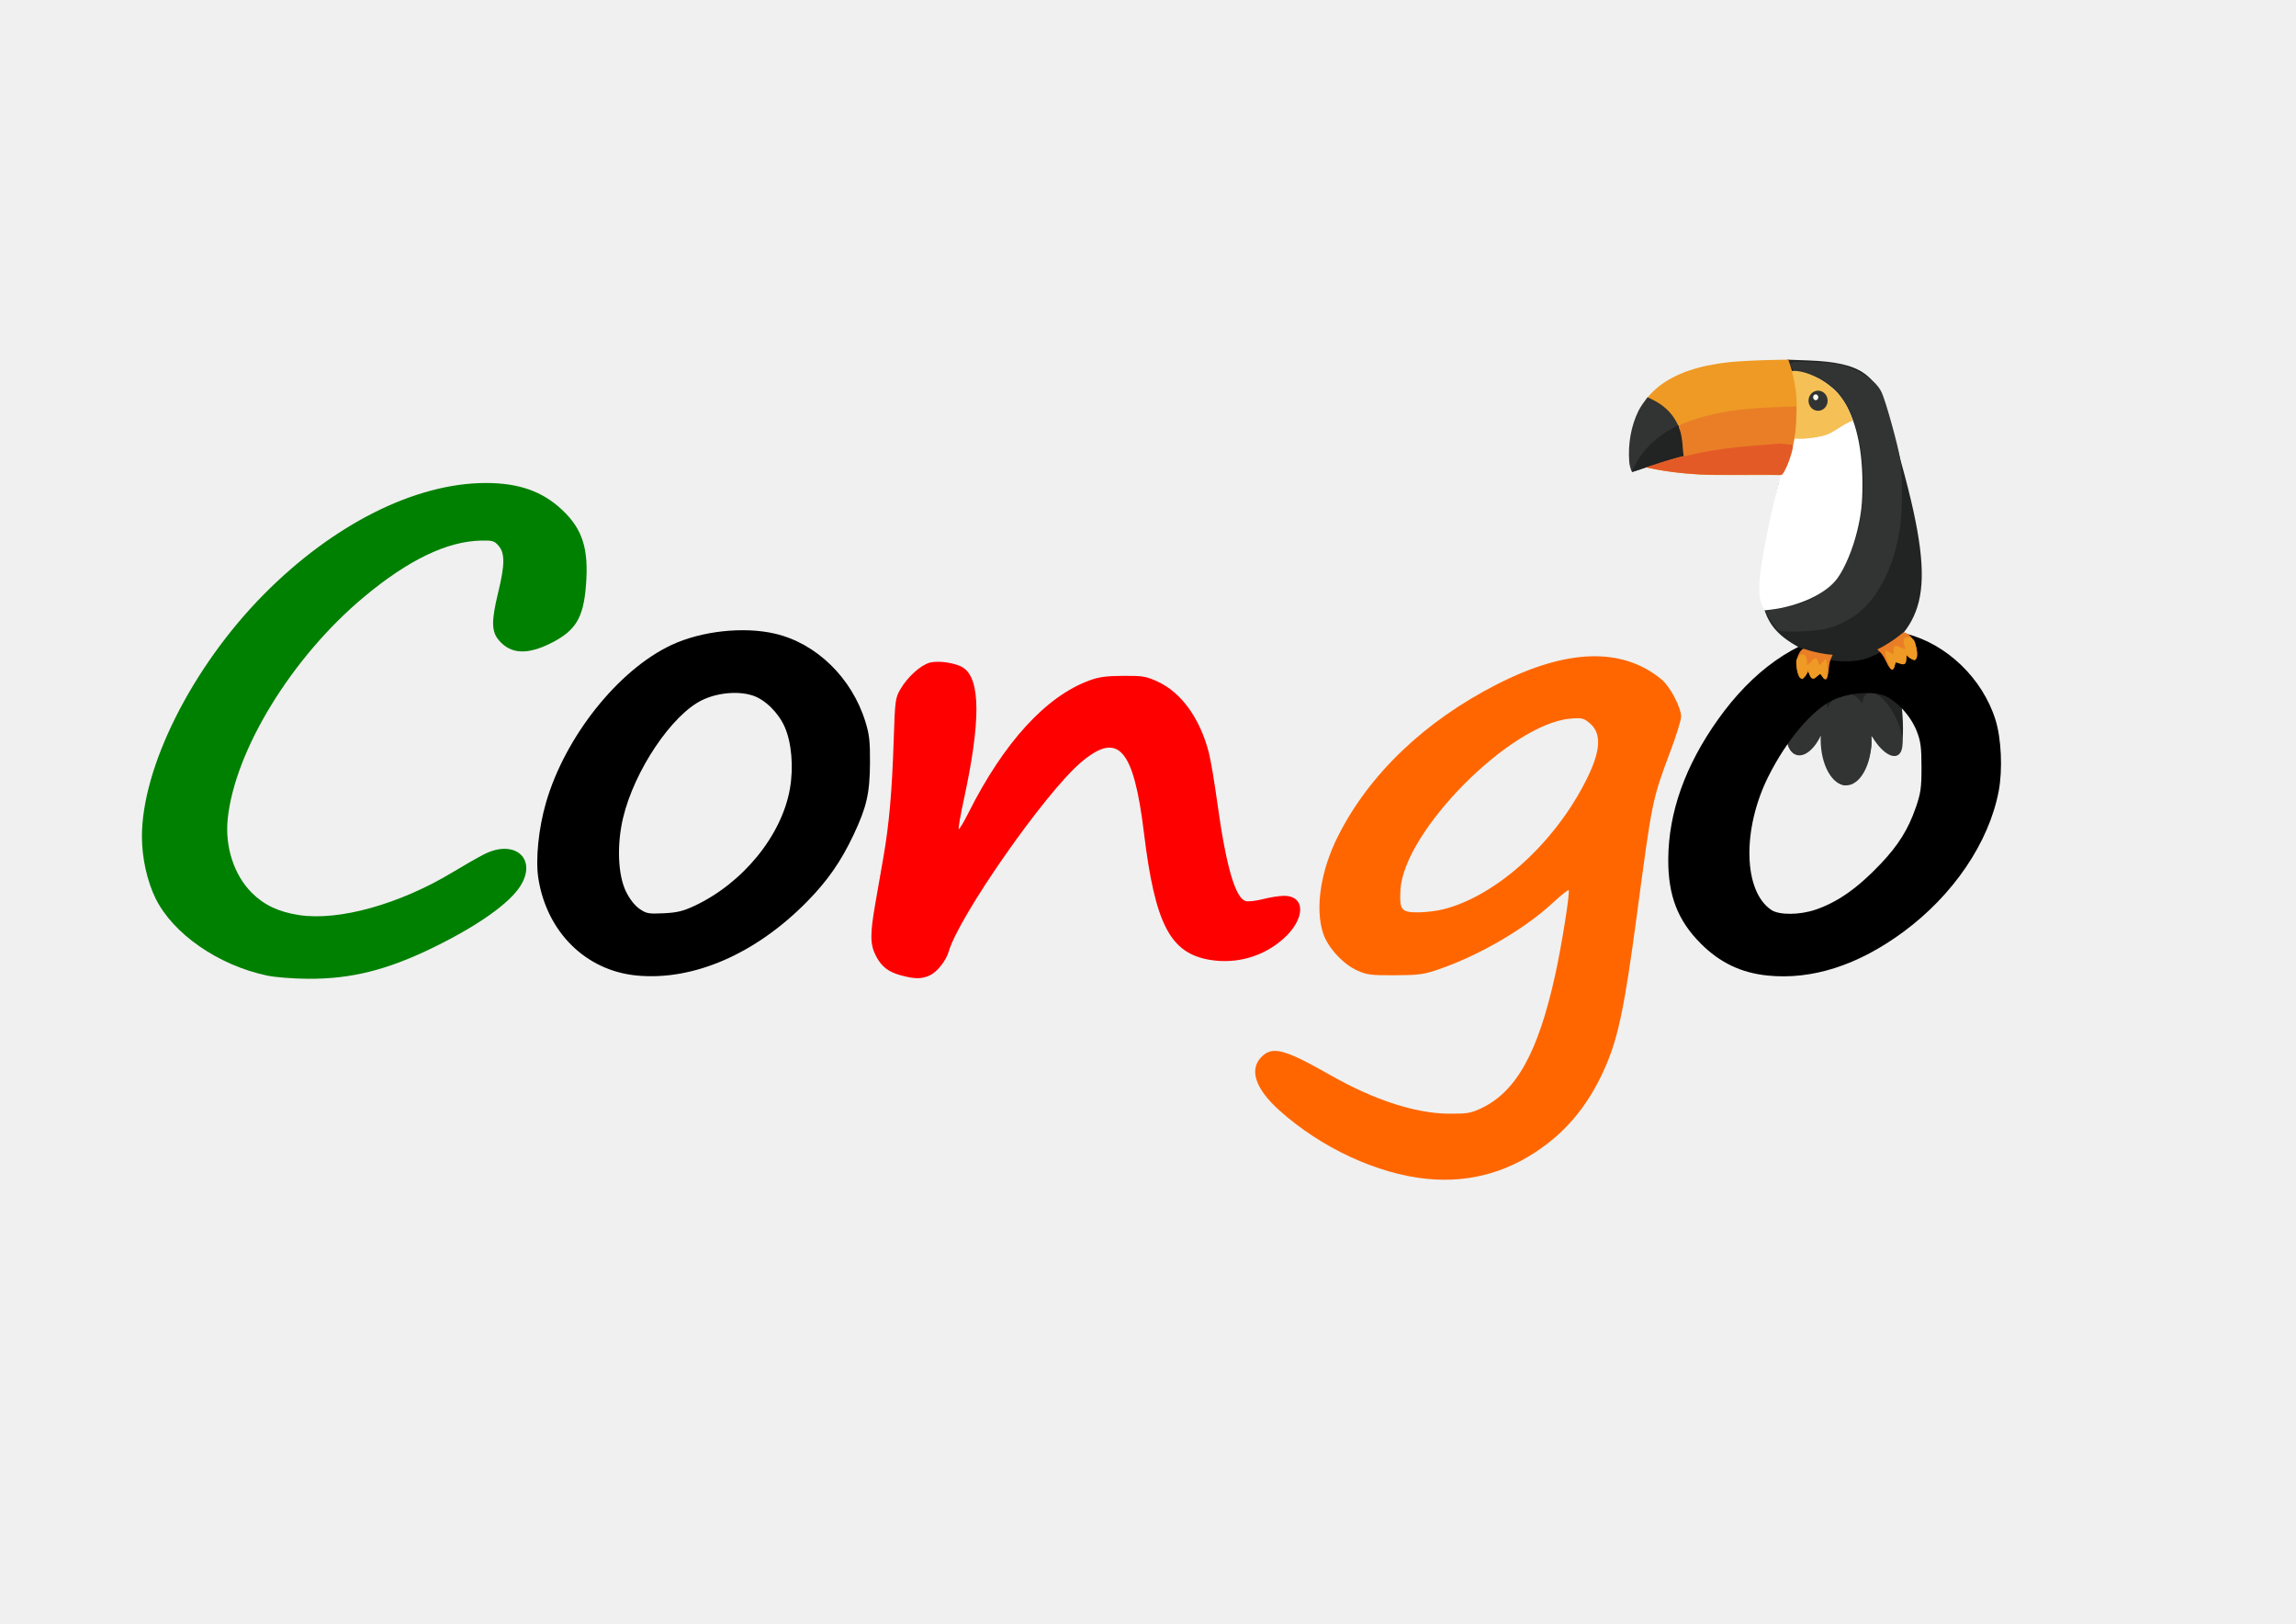
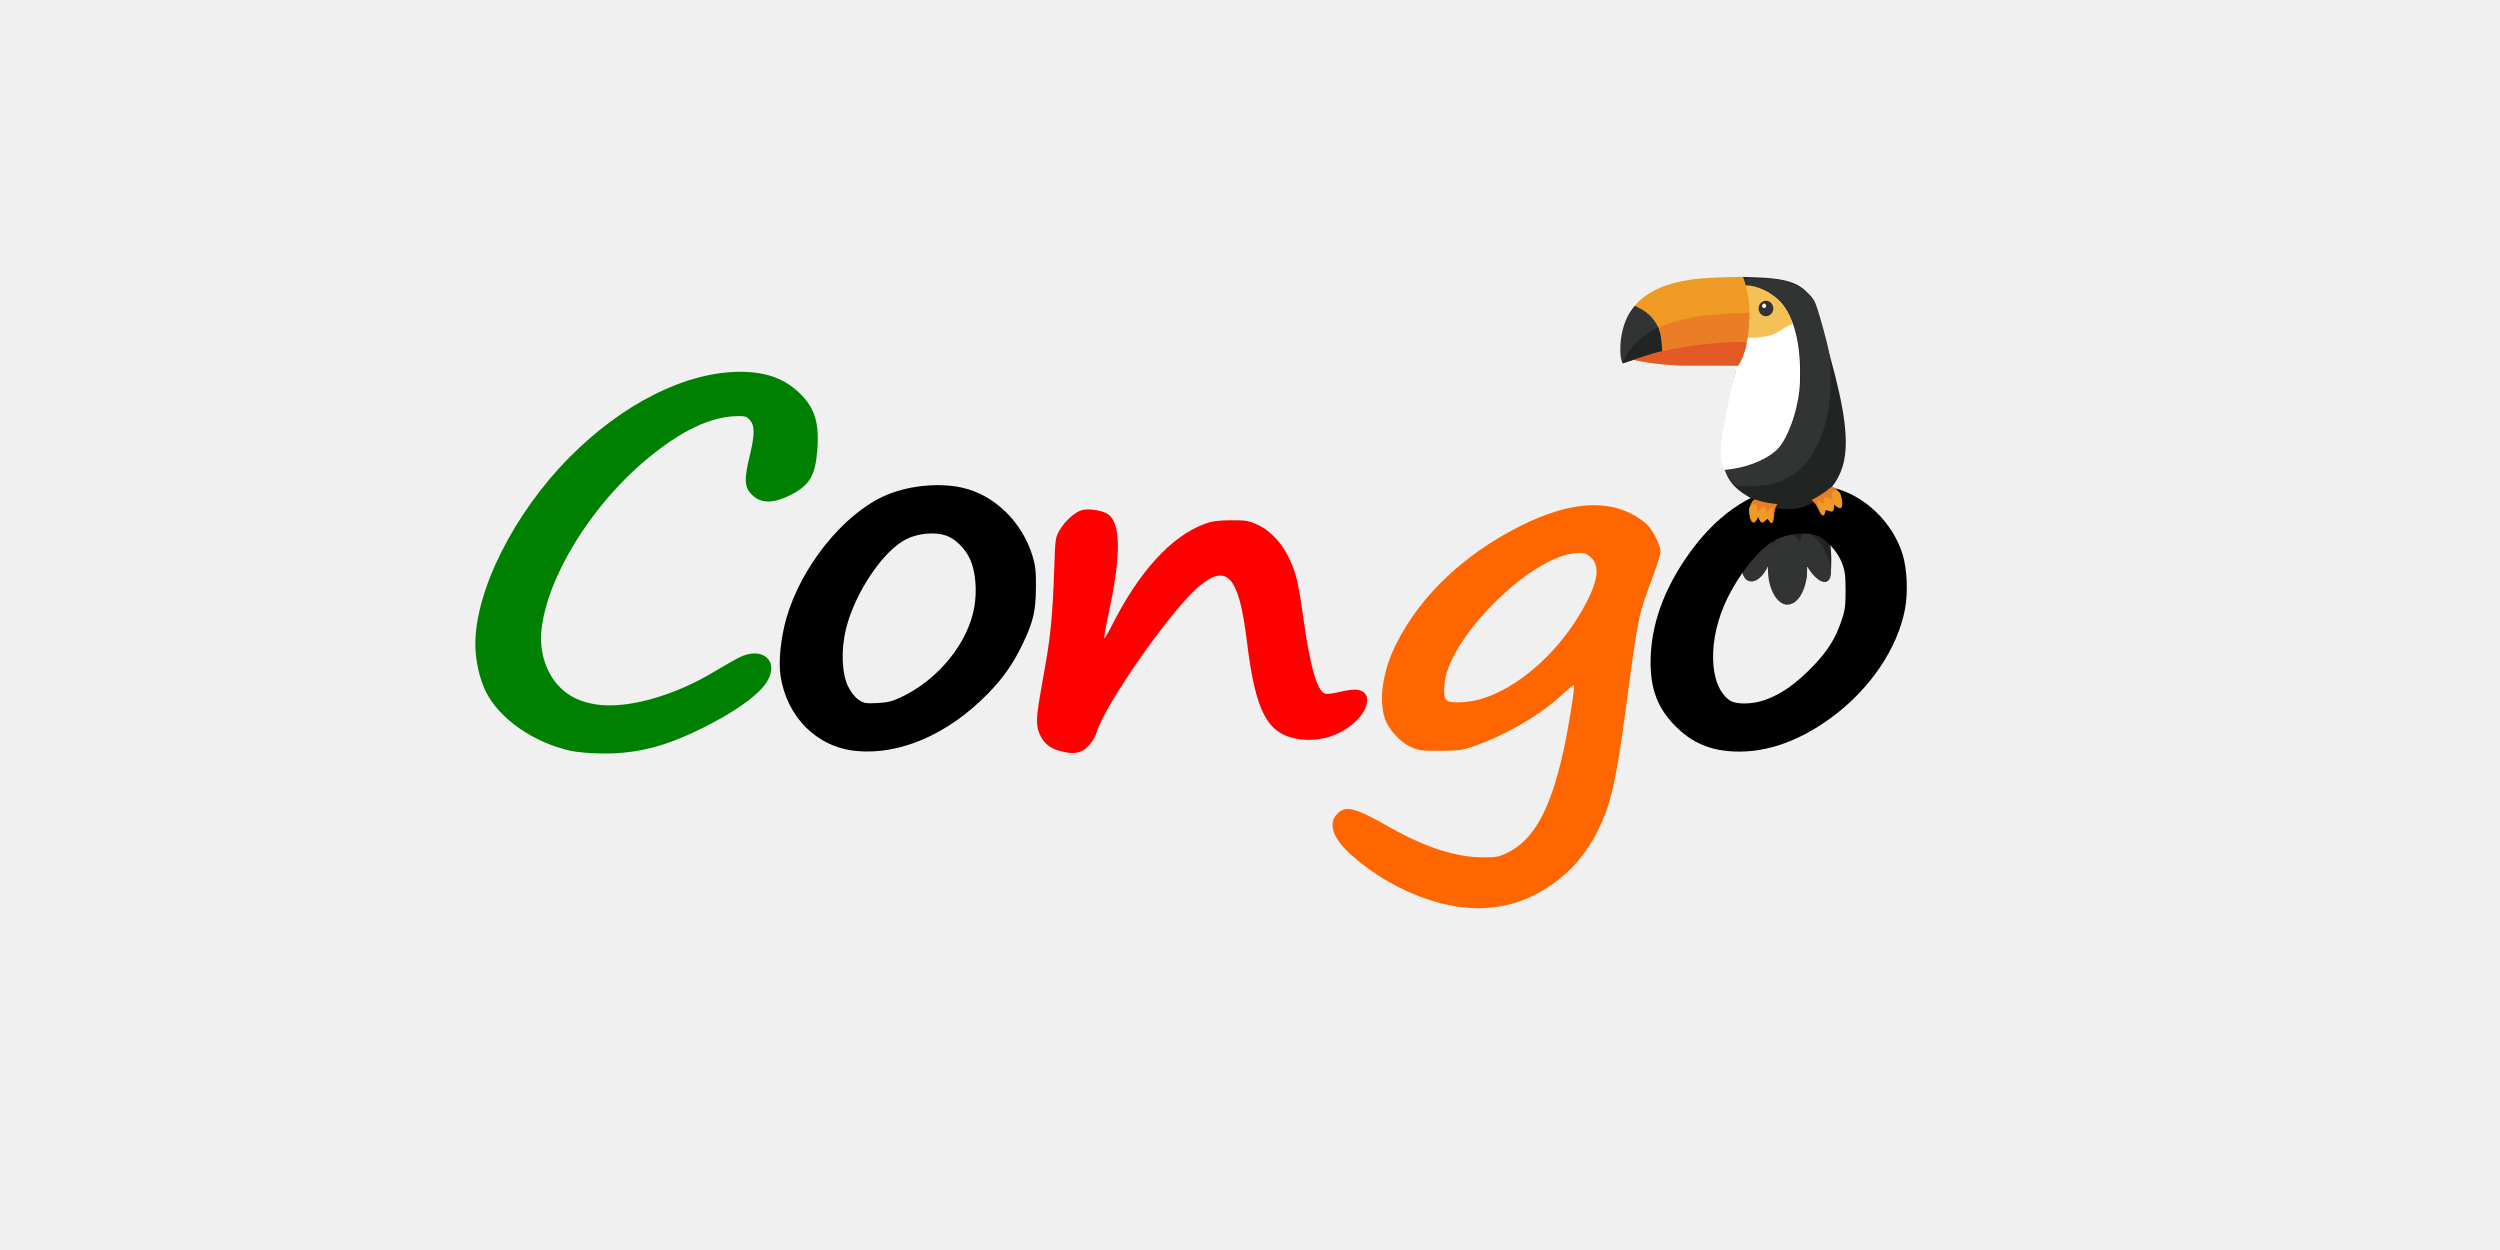
- <svg xmlns="http://www.w3.org/2000/svg" width="11.693in" height="8.268in" viewBox="0 0 297 210" version="1.1" id="svg8">
+ <svg xmlns="http://www.w3.org/2000/svg" width="4in" height="2in" viewBox="0 0 297 210" version="1.1" id="svg8">
  <defs id="defs2" />
  <g id="layer4">
    <path style="fill:#222323;fill-opacity:1;stroke-width:0.16" d="m 238.08,101.404 c -0.514,-0.223 -1.134,-1.013 -1.55,-1.974 -0.383,-0.883 -0.883,-3.047 -0.883,-3.819 0,-0.659 -0.177,-0.627 -0.73,0.129 -0.583,0.797 -1.657,1.642 -2.302,1.811 -0.617,0.162 -1.301,-0.615 -1.449,-1.648 -0.284,-1.978 0.224,-6.254 1.314,-11.065 l 0.427,-1.885 2.116,-0.053 c 1.164,-0.029 3.753,-0.003 5.754,0.059 l 3.639,0.112 0.564,2.415 c 0.748,3.207 1.183,6.393 1.183,8.678 8.4e-4,2.091 -0.204,3.052 -0.726,3.409 -0.315,0.215 -0.416,0.211 -0.923,-0.041 -0.313,-0.155 -0.971,-0.751 -1.461,-1.324 -0.49,-0.573 -0.94,-1.042 -1,-1.042 -0.059,-4.2e-5 -0.07,0.246 -0.023,0.547 0.286,1.843 -1.229,4.967 -2.729,5.625 -0.569,0.25 -0.771,0.26 -1.221,0.065 z" id="path403" />
    <ellipse style="fill:#323333;fill-opacity:1;stroke-width:0.061" id="path405" cx="250.565" cy="28.292" rx="2.371" ry="4.571" transform="matrix(0.9645597,0.2638647,-0.2816653,0.9595127,0,0)" />
    <ellipse style="fill:#323333;fill-opacity:1;stroke-width:0.059" id="path422" cx="238.807" cy="95.609" rx="3.296" ry="5.964" />
    <ellipse style="fill:#323333;fill-opacity:1;stroke-width:0.054" id="path405-9" cx="184.83" cy="164.921" rx="1.946" ry="4.454" transform="matrix(0.9516866,-0.3070712,0.4099293,0.9121173,0,0)" />
  </g>
  <g id="layer1">
    <path style="fill:#000000;stroke-width:0.267" d="m 82.358,126.166 c -6.591,-0.636 -11.644,-5.638 -12.724,-12.596 -0.376,-2.422 0.035,-6.46 0.996,-9.773 2.469,-8.52 9.35,-17.163 16.224,-20.38 3.877,-1.814 9.321,-2.411 13.387,-1.468 5.352,1.241 9.94,5.703 11.697,11.374 0.518,1.671 0.617,2.561 0.599,5.345 -0.026,3.939 -0.429,5.703 -2.119,9.288 -1.625,3.447 -3.361,5.942 -6.011,8.64 -6.654,6.776 -14.719,10.276 -22.05,9.569 z m 7.467,-9.009 c 6.27,-2.934 11.295,-9.095 12.356,-15.148 0.489,-2.791 0.22,-5.972 -0.678,-8 -0.811,-1.834 -2.524,-3.522 -4.107,-4.048 -1.884,-0.626 -4.592,-0.382 -6.592,0.593 -3.919,1.911 -8.755,9.12 -10.204,15.213 -0.83,3.489 -0.675,7.393 0.378,9.544 0.472,0.965 1.122,1.798 1.735,2.224 0.893,0.621 1.171,0.673 3.13,0.58 1.724,-0.082 2.513,-0.272 3.981,-0.958 z" id="path18" />
    <path style="fill:#008000;stroke-width:0.267" d="m 34.517,126.166 c -6.303,-1.344 -12.139,-5.393 -14.401,-9.99 -1.07,-2.174 -1.744,-5.194 -1.758,-7.875 -0.046,-9.036 6.466,-22.019 15.759,-31.418 8.98,-9.083 19.611,-14.418 28.73,-14.418 4.279,0 7.335,1.081 9.891,3.499 2.641,2.498 3.436,5.04 3.057,9.776 -0.334,4.178 -1.322,5.814 -4.475,7.412 -3.063,1.552 -5.204,1.461 -6.738,-0.286 -1.022,-1.164 -1.05,-2.491 -0.13,-6.286 0.859,-3.545 0.871,-5.03 0.05,-5.985 -0.559,-0.65 -0.782,-0.715 -2.308,-0.681 -4.385,0.099 -9.389,2.513 -15.114,7.29 -9.319,7.777 -16.722,19.842 -17.626,28.728 -0.366,3.595 0.825,7.241 3.112,9.529 1.586,1.586 3.464,2.474 6.095,2.882 5.154,0.799 13.042,-1.399 19.912,-5.548 1.47,-0.888 3.3,-1.932 4.067,-2.319 3.961,-2.002 6.902,0.597 4.665,4.124 -1.419,2.238 -5.476,5.11 -11.138,7.884 -6.053,2.967 -10.723,4.139 -16.345,4.103 -1.942,-0.012 -4.245,-0.195 -5.303,-0.421 z" id="path20" />
    <path style="fill:#ff0000;stroke-width:0.267" d="m 116.613,126.166 c -1.713,-0.46 -2.591,-1.139 -3.319,-2.562 -0.748,-1.464 -0.762,-2.76 -0.073,-6.717 0.291,-1.668 0.762,-4.37 1.048,-6.004 0.738,-4.22 1.113,-8.437 1.327,-14.925 0.181,-5.469 0.209,-5.683 0.898,-6.86 0.911,-1.555 2.587,-3.069 3.754,-3.391 1.143,-0.316 3.39,0.021 4.354,0.653 2.243,1.47 2.268,6.93 0.079,17.029 -0.441,2.035 -0.741,3.762 -0.666,3.836 0.075,0.075 0.641,-0.869 1.258,-2.097 4.57,-9.093 10.01,-15.05 15.634,-17.122 1.242,-0.457 2.194,-0.587 4.392,-0.598 2.543,-0.013 2.962,0.058 4.469,0.754 3.055,1.411 5.459,4.753 6.604,9.18 0.236,0.914 0.733,3.861 1.103,6.548 1.128,8.19 2.329,12.31 3.687,12.65 0.342,0.086 1.35,-0.032 2.24,-0.263 0.89,-0.231 2.103,-0.419 2.696,-0.419 2.8,0 2.779,2.966 -0.039,5.512 -2.581,2.333 -6.106,3.351 -9.574,2.766 -5.125,-0.864 -7.075,-4.632 -8.513,-16.448 -1.335,-10.965 -3.344,-13.19 -8.182,-9.057 -4.658,3.98 -15.76,19.875 -17.071,24.442 -0.331,1.153 -1.484,2.616 -2.406,3.054 -1.05,0.498 -1.951,0.508 -3.701,0.037 z" id="path22" />
    <path style="fill:#ff6600;stroke-width:0.267" d="m 184.588,152.464 c -6.417,-0.634 -13.682,-4.002 -19.088,-8.85 -3.122,-2.799 -3.954,-5.29 -2.314,-6.929 1.428,-1.428 2.954,-1.02 8.974,2.399 5.617,3.189 10.921,4.912 15.234,4.949 2.357,0.02 2.85,-0.06 4.175,-0.681 4.558,-2.137 7.373,-7.187 9.591,-17.203 0.851,-3.844 1.961,-10.822 1.754,-11.028 -0.073,-0.073 -1.006,0.677 -2.073,1.665 -3.65,3.379 -9.512,6.788 -14.783,8.596 -1.886,0.647 -2.548,0.735 -5.613,0.75 -3.109,0.015 -3.623,-0.05 -4.883,-0.62 -1.862,-0.841 -3.822,-2.987 -4.419,-4.838 -1.048,-3.245 -0.303,-8.081 1.93,-12.522 4.035,-8.025 11.238,-14.901 20.602,-19.667 9.037,-4.599 16.17,-4.806 21.254,-0.615 1.104,0.91 2.532,3.629 2.533,4.822 1.1e-4,0.415 -0.592,2.339 -1.316,4.276 -2.444,6.539 -2.394,6.298 -4.419,21.45 -1.559,11.665 -2.387,15.683 -4.01,19.441 -1.822,4.22 -4.232,7.454 -7.407,9.937 -4.703,3.679 -9.95,5.237 -15.722,4.667 z m 2.188,-34.881 c 6.819,-1.767 14.294,-8.533 18.38,-16.636 1.926,-3.82 2.072,-6.081 0.479,-7.422 -0.77,-0.648 -1.006,-0.704 -2.471,-0.586 -7.737,0.621 -21.577,14.55 -22.007,22.149 -0.147,2.588 0.103,2.908 2.266,2.908 0.966,0 2.475,-0.186 3.353,-0.414 z" id="path24" />
    <path style="fill:#008000;stroke-width:1.01" d="" id="path26" transform="scale(0.2645833)" />
    <path style="fill:#000000;stroke-width:0.267" d="m 228.627,126.166 c -3.405,-0.349 -6.156,-1.665 -8.61,-4.12 -3.002,-3.002 -4.247,-6.231 -4.218,-10.943 0.037,-6.035 2.187,-12.076 6.417,-18.028 4.48,-6.304 9.921,-10.17 15.817,-11.236 2.455,-0.444 6.601,-0.376 8.609,0.142 5.217,1.346 9.793,5.765 11.476,11.082 0.766,2.42 0.952,6.478 0.423,9.26 -1.26,6.638 -5.873,13.442 -12.345,18.21 -5.852,4.312 -11.813,6.223 -17.569,5.634 z m 6.192,-8.509 c 2.871,-0.967 5.468,-2.79 8.449,-5.929 2.294,-2.416 3.585,-4.487 4.557,-7.308 0.637,-1.851 0.735,-2.546 0.732,-5.209 -0.003,-2.563 -0.105,-3.336 -0.617,-4.652 -0.824,-2.119 -2.9,-4.267 -4.553,-4.709 -1.757,-0.471 -4.466,-0.172 -6.298,0.695 -2.686,1.271 -5.992,5.183 -8.338,9.869 -3.428,6.846 -3.242,14.881 0.398,17.282 1.011,0.667 3.63,0.649 5.669,-0.037 z" id="path28" />
    <g id="layer2" transform="translate(-141.1512,-77.455)">
      <g id="g434-5" transform="matrix(-1.130844,0,0,1,800.6553,165.3353)" />
    </g>
    <path style="fill:#222323;fill-opacity:1;stroke-width:0.16" d="m 236.288,85.253 c -0.691,-0.181 -2.111,-0.77 -3.156,-1.311 -2.974,-1.538 -4.333,-3.026 -5.014,-5.488 -0.46,-1.664 -0.244,-4.777 0.638,-9.184 0.397,-1.984 0.894,-4.524 1.104,-5.645 0.26,-1.382 0.482,-2.148 0.69,-2.38 0.367,-0.408 0.734,-1.285 1.111,-2.654 0.931,-3.38 0.79,-9.457 -0.27,-11.598 l -0.238,-0.481 2.724,0.102 c 6.953,0.259 9.061,1.778 10.544,7.592 0.296,1.162 0.999,3.772 1.561,5.801 2.478,8.945 3.127,14.141 2.224,17.813 -0.84,3.415 -3.226,6.044 -6.618,7.292 -1.357,0.499 -3.695,0.561 -5.301,0.142 z" id="path355" />
    <path style="fill:#323333;fill-opacity:1;stroke-width:0.16" d="m 230.025,81.513 c -0.325,-0.186 -1.589,-2.124 -1.589,-2.437 0,-0.063 0.686,-0.204 1.525,-0.315 4.695,-0.617 7.83,-3.018 9.445,-7.23 1.215,-3.17 1.657,-5.635 1.644,-9.169 -0.022,-6.03 -1.775,-10.889 -4.615,-12.792 -0.974,-0.653 -2.514,-1.254 -3.598,-1.404 -0.67,-0.093 -0.842,-0.188 -1.032,-0.573 -0.425,-0.859 -0.448,-0.852 2.636,-0.763 3.154,0.092 4.027,0.266 5.847,1.167 1.581,0.783 2.635,1.714 3.119,2.756 0.537,1.157 2.13,6.903 2.4,8.658 0.303,1.964 0.291,6.556 -0.022,8.74 -0.484,3.378 -1.48,6.149 -3.08,8.566 -1.471,2.222 -3.492,3.713 -6.109,4.504 -1.477,0.447 -5.95,0.644 -6.569,0.29 z" id="path359" />
    <path style="fill:#ffffff;fill-opacity:1;stroke-width:0.115" d="m 228.006,78.458 c -0.936,-1.796 -0.189,-5.519 0.618,-9.682 0.563,-2.907 1.296,-5.496 1.486,-6.493 0.108,-0.567 0.074,-0.507 0.438,-1.192 0.555,-1.045 1.121,-2.907 1.36,-4.454 0.275,-1.779 0.349,-5.743 0.029,-7.241 -0.124,-0.58 -0.17,-1.361 -0.15,-1.385 0.072,-0.084 2.441,0.515 3.077,0.767 0.911,0.362 2.205,1.3 2.882,2.089 2.061,2.401 3.164,6.446 3.172,11.632 0.004,2.566 -0.143,3.931 -0.659,6.097 -0.563,2.365 -1.578,4.803 -2.58,6.194 -1.426,1.982 -4.982,3.639 -8.738,4.072 l -0.683,0.079 z" id="path363" />
    <path style="fill:#f5c055;fill-opacity:1;stroke-width:0.113" d="m 232.102,56.69 c -0.181,-0.049 -0.198,-0.132 -0.138,-0.653 0.038,-0.329 0.099,-1.667 0.135,-2.974 0.063,-2.27 -0.038,-3.633 -0.358,-4.84 -0.063,-0.236 -0.031,-0.261 0.339,-0.261 0.629,0 1.636,0.219 2.667,0.717 2.03,0.979 3.742,2.554 4.598,4.863 l 0.312,0.843 -0.593,0.274 c -0.757,0.35 -2.004,1.316 -2.833,1.591 -1.143,0.379 -3.447,0.625 -4.13,0.442 z" id="path367" />
    <ellipse style="fill:#323333;fill-opacity:1;stroke-width:0.056" id="path369" cx="235.178" cy="51.824" rx="1.236" ry="1.301" />
    <ellipse style="fill:#ffffff;fill-opacity:1;stroke-width:0.056" id="path371" cx="234.873" cy="51.381" rx="0.333" ry="0.377" />
    <path style="fill:#ee9a24;fill-opacity:1;stroke-width:0.08" d="m 220.038,61.39 c -2.423,-0.159 -4.491,-0.412 -6.362,-0.78 l -1.026,-0.202 -0.791,0.278 -0.791,0.278 -0.048,-0.217 c -0.111,-0.507 -0.145,-3.201 -0.05,-3.995 0.697,-5.811 4.837,-9.051 12.661,-9.909 1.23,-0.135 3.915,-0.267 6.216,-0.306 l 1.491,-0.025 0.262,0.816 c 0.29,0.901 0.586,2.314 0.723,3.447 0.13,1.074 0.108,3.668 -0.042,4.837 -0.309,2.416 -1.005,4.753 -1.674,5.615 l -0.159,0.205 -4.696,0.013 c -2.583,0.007 -5.155,-0.018 -5.716,-0.055 z" id="path375" />
    <path style="fill:#323333;fill-opacity:1;stroke-width:0.161" d="m 210.751,59.702 c -0.184,-2.372 0.273,-4.692 1.186,-6.546 0.293,-0.596 0.772,-1.211 0.919,-1.416 l 0.268,-0.372 0.776,0.39 c 2.375,1.193 3.704,3.337 3.834,6.183 l 0.045,0.991 -1.319,0.389 c -0.725,0.214 -2.203,0.687 -3.283,1.052 -1.08,0.365 -1.999,0.663 -2.042,0.663 -0.043,0 -0.324,-0.555 -0.384,-1.333 z" id="path381" />
    <path style="fill:#e35a26;fill-opacity:1;stroke-width:0.113" d="m 222.062,61.411 c -2.938,-2.8e-5 -5.944,-0.328 -7.824,-0.703 l -1.387,-0.277 0.943,-0.301 c 4.355,-1.387 8.78,-2.408 12.153,-2.713 1.514,-0.137 5.794,-0.066 5.941,0.088 0.266,0.278 -0.89,3.544 -1.396,3.88 -0.192,0.128 -1.099,-0.029 -3.935,0.011 -1.984,0.029 -3.618,0.014 -4.106,0.014 z" id="path385" />
    <path style="fill:#222323;fill-opacity:1;stroke-width:0.08" d="m 211.409,60.325 c 1.043,-2.109 2.748,-3.784 5.122,-5.033 l 0.567,-0.298 0.161,0.391 c 0.243,0.592 0.381,1.313 0.464,2.422 0.041,0.552 0.075,1.049 0.076,1.105 0.001,0.056 -0.061,0.103 -0.137,0.103 -0.325,0 -2.404,0.611 -4.331,1.272 -1.142,0.392 -2.126,0.733 -2.188,0.758 -0.064,0.026 0.049,-0.281 0.266,-0.719 z" id="path395" />
    <path style="fill:#e97e27;fill-opacity:1;stroke-width:0.162" d="m 217.658,57.65 c -0.053,-0.765 -0.205,-1.656 -0.338,-1.981 -0.115,-0.281 -0.192,-0.442 -0.12,-0.577 0.107,-0.199 0.54,-0.342 1.655,-0.731 2.908,-1.015 6.16,-1.532 10.649,-1.692 l 2.878,-0.103 -0.096,2.117 c -0.076,1.675 -0.238,2.357 -0.321,2.794 0,0 -0.958,-0.176 -2.174,-0.069 -3.138,0.276 -6.973,0.408 -11.7,1.553 -0.316,0.077 -0.343,-0.003 -0.433,-1.31 z" id="path399" />
    <g id="g434" transform="matrix(0.3907955,0,0,0.3762921,3.087566,75.43792)">
      <path style="fill:#e97e27;fill-opacity:1;stroke-width:0.267" d="m 595.461,32.266 c -0.366,-0.436 -0.725,-0.947 -0.797,-1.136 -0.084,-0.221 -0.434,0.014 -0.98,0.658 -1.142,1.347 -1.72,1.297 -2.489,-0.215 l -0.619,-1.218 -0.656,0.995 c -0.361,0.548 -0.874,1.126 -1.14,1.284 -1.043,0.622 -2.057,-1.917 -2.052,-5.136 0.003,-1.639 0.833,-3.819 1.772,-4.652 0.486,-0.431 0.607,-0.422 2.243,0.17 1.663,0.602 6.077,1.489 7.411,1.489 0.354,0 0.597,0.09 0.54,0.2 -0.8,1.554 -1.107,2.706 -1.264,4.744 -0.178,2.301 -0.565,3.608 -1.068,3.608 -0.129,0 -0.534,-0.356 -0.9,-0.792 z" id="path426" />
      <path style="fill:#ee9a24;fill-opacity:1;stroke-width:0.267" d="m 588.002,32.506 c -0.563,-0.328 -1.174,-2.916 -1.225,-4.197 -0.022,-0.554 -0.295,-1.45 0.083,-2.206 1.273,-2.547 3.329,-2.127 3.329,0.698 0,0.719 0.053,1.307 0.119,1.307 0.065,0 0.649,-0.561 1.297,-1.247 1.381,-1.462 1.894,-1.426 2.322,0.164 0.16,0.596 0.391,1.083 0.512,1.083 0.121,0 0.553,-0.479 0.958,-1.064 0.406,-0.585 0.84,-1.001 0.965,-0.924 0.445,0.275 0.647,1.832 0.616,3.965 -0.032,2.155 -0.169,2.835 -0.871,2.837 -0.474,0.002 -0.611,-0.75 -1.091,-1.336 l -0.385,-0.47 -0.951,0.768 c -1.123,0.907 -1.878,1.591 -2.624,-0.476 l -0.597,-1.653 -0.071,0.649 c -0.115,1.05 -1.464,2.522 -1.768,2.507 -0.092,-0.004 -0.37,-0.26 -0.617,-0.404 z" id="path430" />
    </g>
    <g id="g434-0" transform="matrix(-0.3758359,0.1519008,0.1272471,0.3514551,464.7402,-15.59284)">
      <path style="fill:#e97e27;fill-opacity:1;stroke-width:0.267" d="m 595.461,32.266 c -0.366,-0.436 -0.725,-0.947 -0.797,-1.136 -0.084,-0.221 -0.434,0.014 -0.98,0.658 -1.142,1.347 -1.72,1.297 -2.489,-0.215 l -0.619,-1.218 -0.656,0.995 c -0.361,0.548 -0.874,1.126 -1.14,1.284 -1.043,0.622 -2.057,-1.917 -2.052,-5.136 0.003,-1.639 0.833,-3.819 1.772,-4.652 0.486,-0.431 0.607,-0.422 2.243,0.17 1.663,0.602 6.077,1.489 7.411,1.489 0.354,0 0.597,0.09 0.54,0.2 -0.8,1.554 -1.107,2.706 -1.264,4.744 -0.178,2.301 -0.565,3.608 -1.068,3.608 -0.129,0 -0.534,-0.356 -0.9,-0.792 z" id="path426-4" />
      <path style="fill:#ee9a24;fill-opacity:1;stroke-width:0.267" d="m 588.002,32.506 c -0.563,-0.328 -1.174,-2.916 -1.225,-4.197 -0.022,-0.554 -0.295,-1.45 0.083,-2.206 1.273,-2.547 3.329,-2.127 3.329,0.698 0,0.719 0.053,1.307 0.119,1.307 0.065,0 0.649,-0.561 1.297,-1.247 1.381,-1.462 1.894,-1.426 2.322,0.164 0.16,0.596 0.391,1.083 0.512,1.083 0.121,0 0.553,-0.479 0.958,-1.064 0.406,-0.585 0.84,-1.001 0.965,-0.924 0.445,0.275 0.647,1.832 0.616,3.965 -0.032,2.155 -0.169,2.835 -0.871,2.837 -0.474,0.002 -0.611,-0.75 -1.091,-1.336 l -0.385,-0.47 -0.951,0.768 c -1.123,0.907 -1.878,1.591 -2.624,-0.476 l -0.597,-1.653 -0.071,0.649 c -0.115,1.05 -1.464,2.522 -1.768,2.507 -0.092,-0.004 -0.37,-0.26 -0.617,-0.404 z" id="path430-7" />
    </g>
  </g>
</svg>
